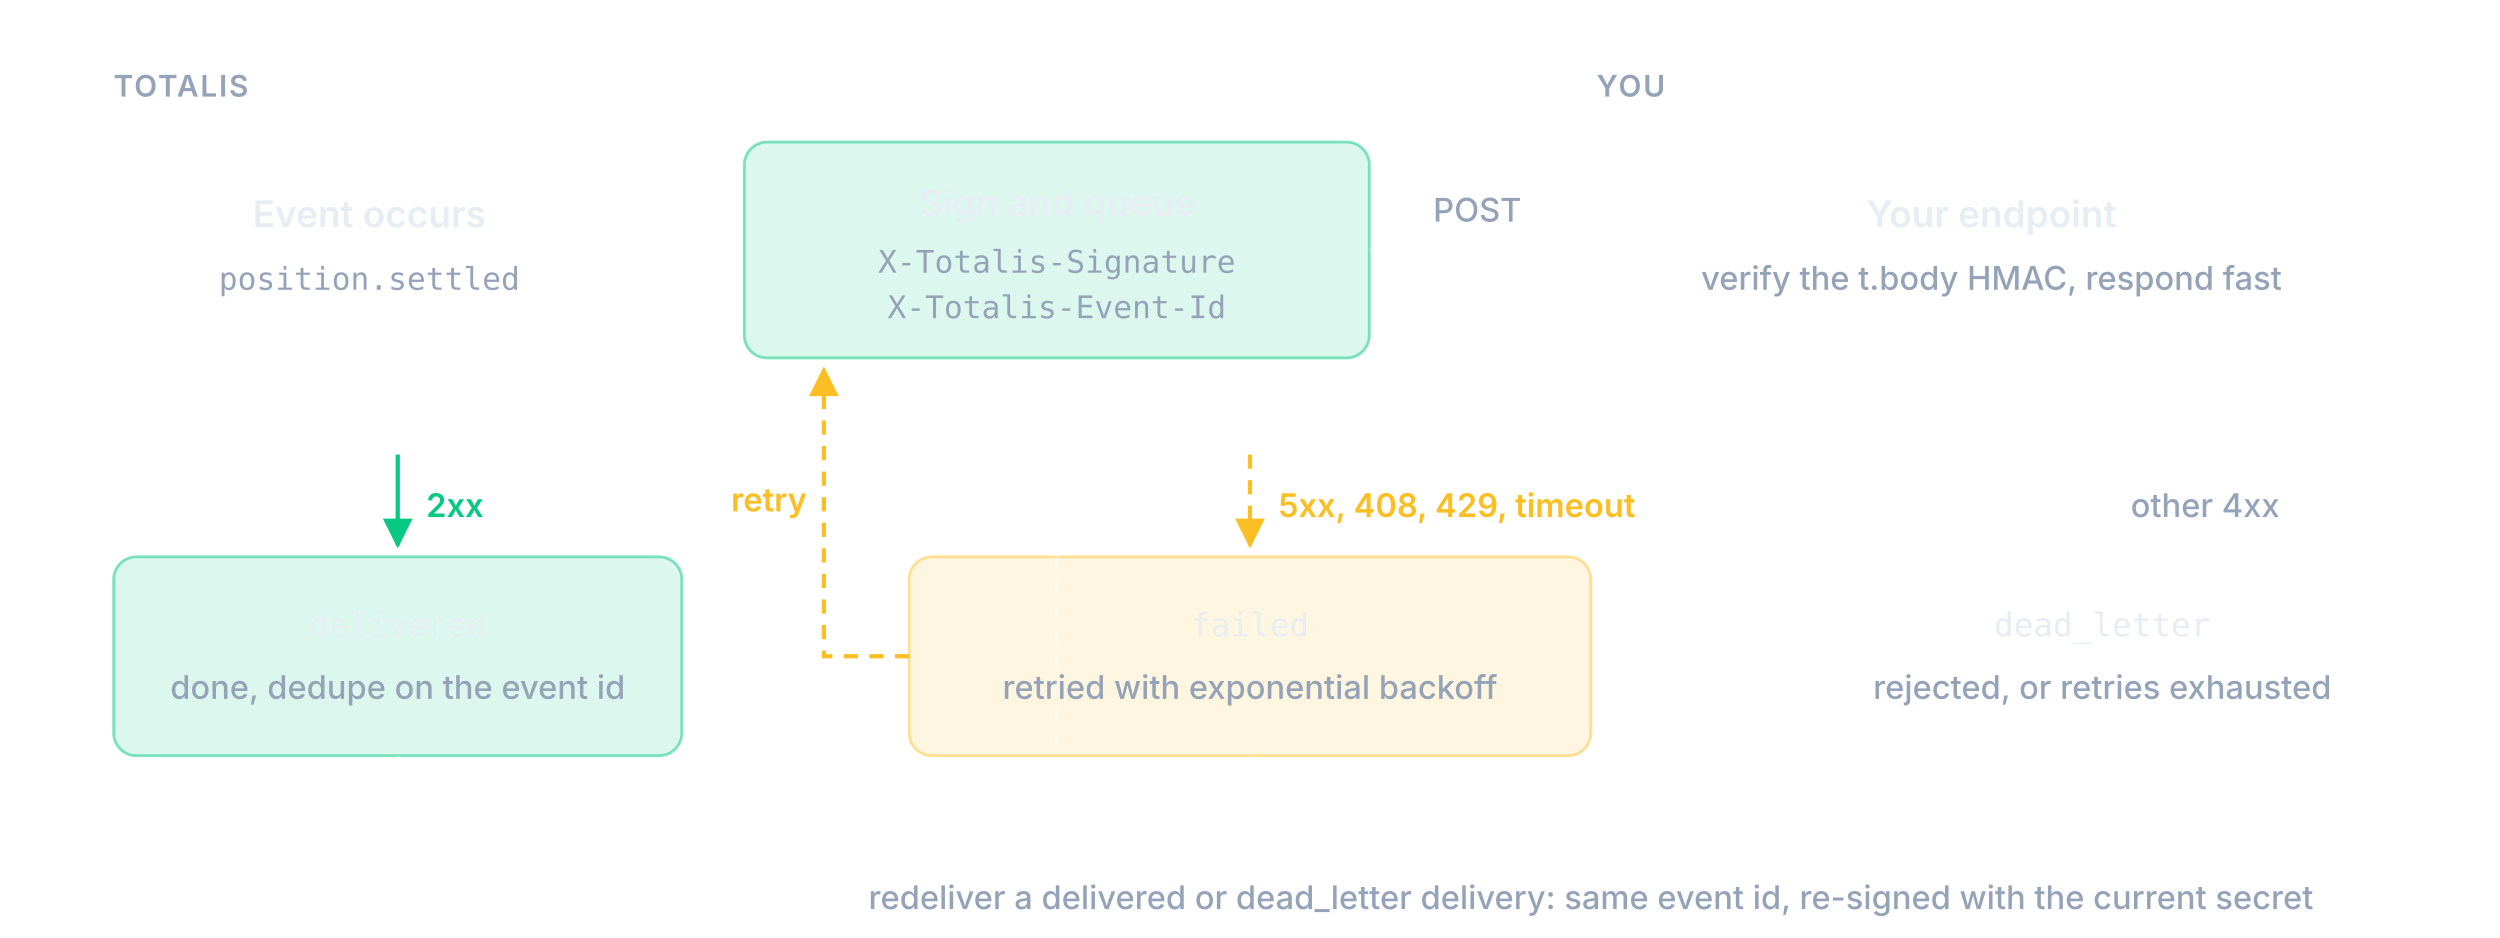
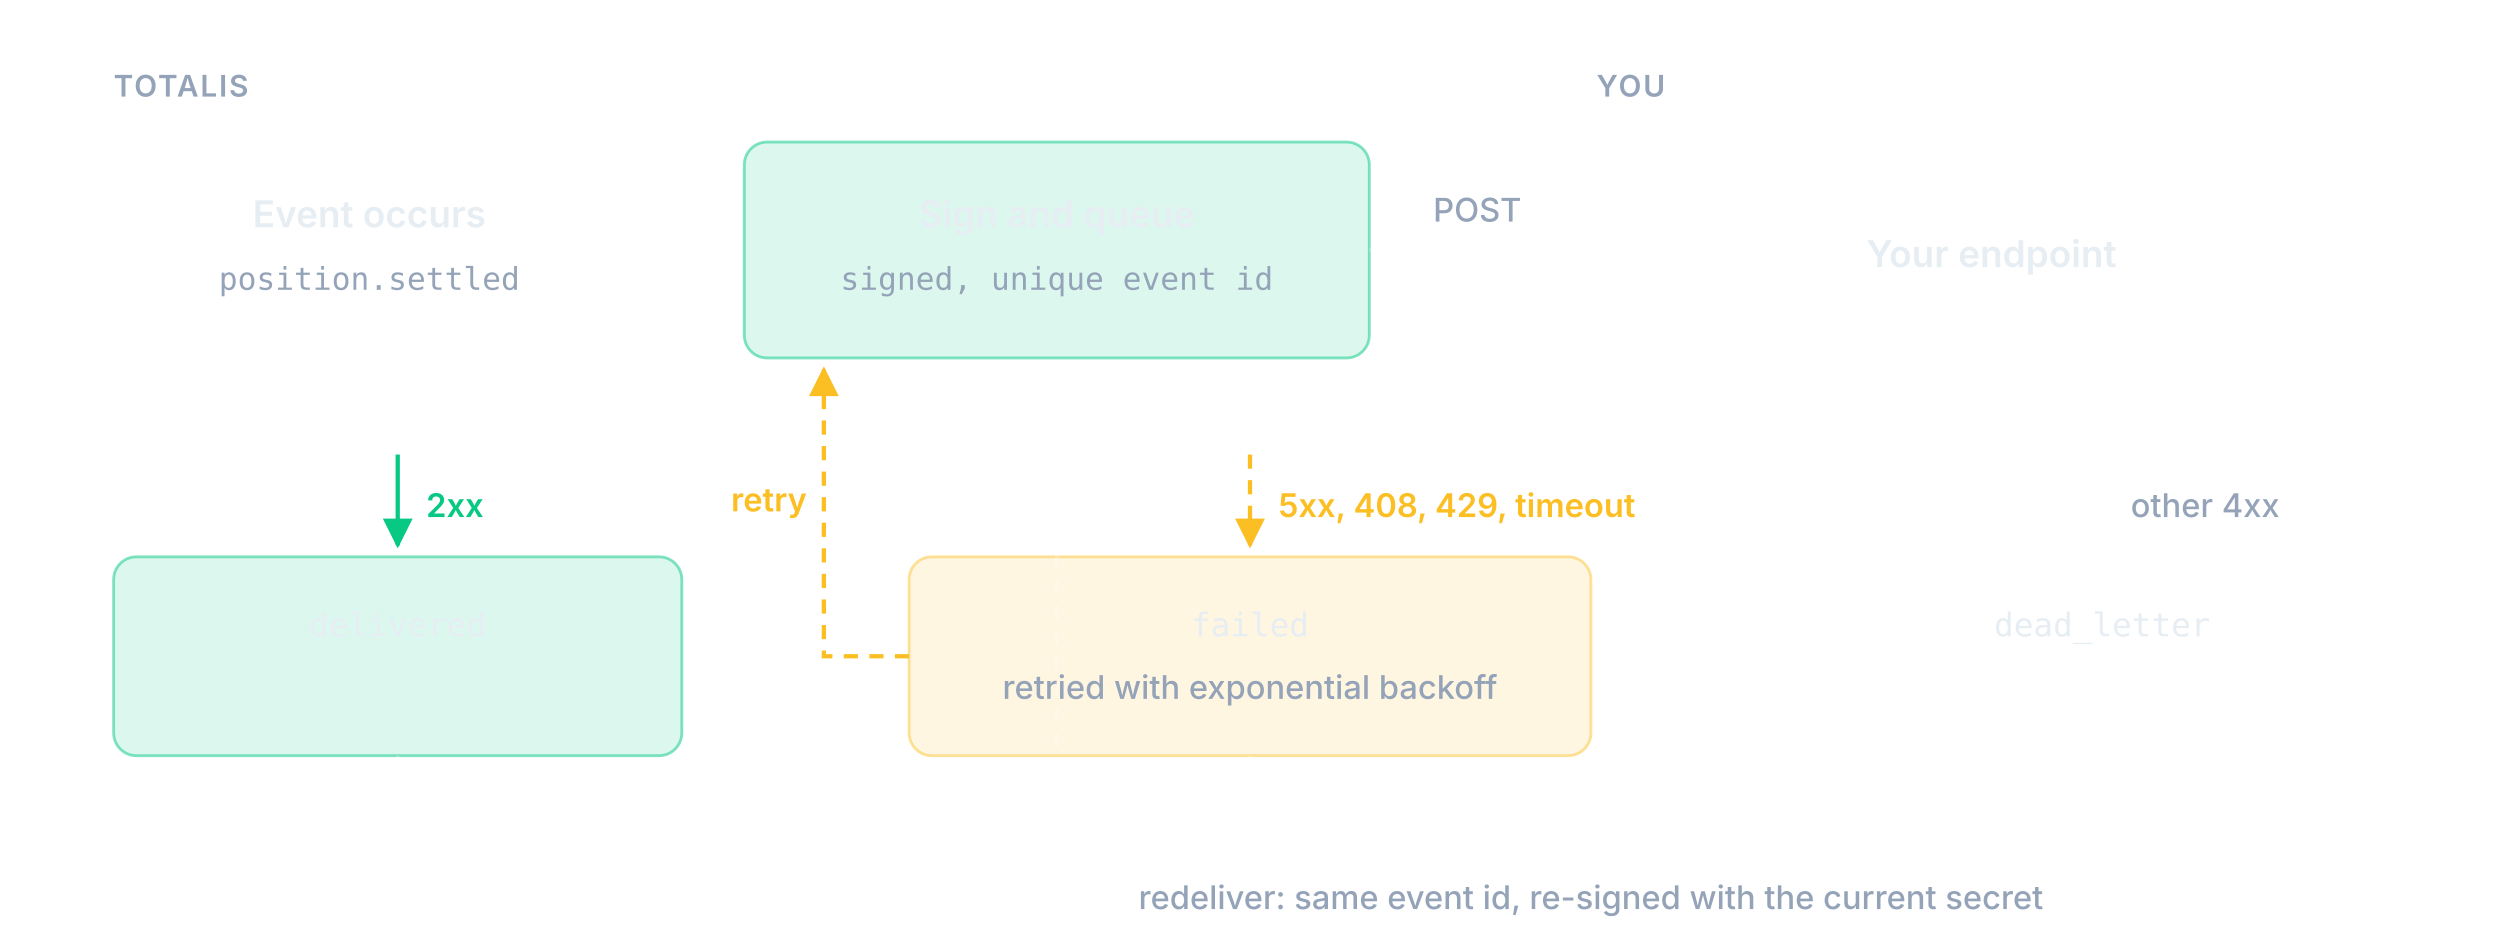
<svg xmlns="http://www.w3.org/2000/svg" viewBox="0 0 880 330" role="img" aria-labelledby="webhooks-title" width="880" height="330">
  <style>
    .dg-node { fill: rgba(255, 255, 255, 0.045); stroke: rgba(255, 255, 255, 0.24); stroke-width: 1; }
    .dg-node-accent { fill: rgba(7, 201, 131, 0.14); stroke: rgba(7, 201, 131, 0.5); stroke-width: 1; }
    .dg-node-warn { fill: rgba(251, 191, 36, 0.14); stroke: rgba(251, 191, 36, 0.45); stroke-width: 1; }
    .dg-group { fill: none; stroke: rgba(255, 255, 255, 0.13); stroke-width: 1; stroke-dasharray: 4 4; }
    .dg-line { stroke: rgba(255, 255, 255, 0.24); stroke-width: 1.25; fill: none; }
    .dg-line-accent { stroke: #07c983; stroke-width: 1.5; fill: none; }
    .dg-line-dashed { stroke: rgba(255, 255, 255, 0.24); stroke-width: 1.25; stroke-dasharray: 5 4; fill: none; }
    .dg-line-warn { stroke: #fbbf24; stroke-width: 1.5; stroke-dasharray: 5 4; fill: none; }
    .dg-t { fill: #e6edf3; font-size: 13px; font-weight: 600; }
    .dg-t-sm { fill: #e6edf3; font-size: 11.5px; font-weight: 500; }
    .dg-t-dim { fill: #94a3b8; font-size: 11.5px; font-weight: 500; }
    .dg-t-mono { fill: #e6edf3; font-family: ui-monospace, SFMono-Regular, "SF Mono", Menlo, monospace; font-size: 11.5px; font-weight: 500; }
    .dg-t-mono-dim { fill: #94a3b8; font-family: ui-monospace, SFMono-Regular, "SF Mono", Menlo, monospace; font-size: 11px; font-weight: 500; }
    .dg-t-accent { fill: #07c983; font-size: 11.5px; font-weight: 600; }
    .dg-t-warn { fill: #fbbf24; font-size: 11.5px; font-weight: 600; }
    .dg-t-label { fill: #94a3b8; font-size: 10.5px; font-weight: 600; letter-spacing: 0.06em; text-transform: uppercase; }
    .dg-arrow { fill: rgba(255, 255, 255, 0.24); }
    .dg-arrow-accent { fill: #07c983; }
    .dg-arrow-warn { fill: #fbbf24; }
    text { font-family: ui-sans-serif, system-ui, -apple-system, "Segoe UI", sans-serif; }
  </style>
  <defs>
    <marker id="wh-a" viewBox="0 0 10 10" refX="9" refY="5" markerWidth="7" markerHeight="7" orient="auto-start-reverse">
      <path d="M 0 0 L 10 5 L 0 10 z" class="dg-arrow" />
    </marker>
    <marker id="wh-g" viewBox="0 0 10 10" refX="9" refY="5" markerWidth="7" markerHeight="7" orient="auto-start-reverse">
      <path d="M 0 0 L 10 5 L 0 10 z" class="dg-arrow-accent" />
    </marker>
    <marker id="wh-w" viewBox="0 0 10 10" refX="9" refY="5" markerWidth="7" markerHeight="7" orient="auto-start-reverse">
      <path d="M 0 0 L 10 5 L 0 10 z" class="dg-arrow-warn" />
    </marker>
  </defs>
  <text x="40" y="34" class="dg-t-label">TOTALIS</text>
  <text x="562" y="34" class="dg-t-label">YOU</text>
  <rect x="40" y="50" width="180" height="76" rx="8" class="dg-node" />
  <text x="130" y="80" class="dg-t" text-anchor="middle">Event occurs</text>
  <text x="130" y="102" class="dg-t-mono-dim" text-anchor="middle">position.settled</text>
  <path d="M 220 88 L 258 88" class="dg-line" marker-end="url(#wh-a)" />
  <rect x="262" y="50" width="220" height="76" rx="8" class="dg-node-accent" />
-   <text x="372" y="76" class="dg-t" text-anchor="middle">Sign and queue</text>
-   <text x="372" y="96" class="dg-t-mono-dim" text-anchor="middle">X-Totalis-Signature</text>
-   <text x="372" y="112" class="dg-t-mono-dim" text-anchor="middle">X-Totalis-Event-Id</text>
+   <text x="372" y="80" class="dg-t" text-anchor="middle">Sign and queue</text>
+   <text x="372" y="102" class="dg-t-mono-dim" text-anchor="middle">signed, unique event id</text>
  <path d="M 482 88 L 558 88" class="dg-line" marker-end="url(#wh-a)" />
  <text x="520" y="78" class="dg-t-dim" text-anchor="middle">POST</text>
  <rect x="562" y="50" width="278" height="76" rx="8" class="dg-node" />
-   <text x="701" y="80" class="dg-t" text-anchor="middle">Your endpoint</text>
-   <text x="701" y="102" class="dg-t-dim" text-anchor="middle">verify the t.body HMAC, respond fast</text>
+   <text x="701" y="94" class="dg-t" text-anchor="middle">Your endpoint</text>
  <path d="M 701 126 L 701 160" class="dg-line" />
  <path d="M 140 160 L 740 160" class="dg-line" />
  <path d="M 140 160 L 140 192" class="dg-line-accent" marker-end="url(#wh-g)" />
  <path d="M 440 160 L 440 192" class="dg-line-warn" marker-end="url(#wh-w)" />
  <path d="M 740 160 L 740 192" class="dg-line" marker-end="url(#wh-a)" />
  <text x="150" y="182" class="dg-t-accent">2xx</text>
  <text x="450" y="182" class="dg-t-warn">5xx, 408, 429, timeout</text>
  <text x="750" y="182" class="dg-t-dim">other 4xx</text>
  <rect x="40" y="196" width="200" height="70" rx="8" class="dg-node-accent" />
  <text x="140" y="224" class="dg-t-mono" text-anchor="middle">delivered</text>
-   <text x="140" y="246" class="dg-t-dim" text-anchor="middle">done, dedupe on the event id</text>
  <rect x="320" y="196" width="240" height="70" rx="8" class="dg-node-warn" />
  <text x="440" y="224" class="dg-t-mono" text-anchor="middle">failed</text>
  <text x="440" y="246" class="dg-t-dim" text-anchor="middle">retried with exponential backoff</text>
  <rect x="640" y="196" width="200" height="70" rx="8" class="dg-node" />
  <text x="740" y="224" class="dg-t-mono" text-anchor="middle">dead_letter</text>
-   <text x="740" y="246" class="dg-t-dim" text-anchor="middle">rejected, or retries exhausted</text>
  <path d="M 320 231 L 290 231 L 290 130" class="dg-line-warn" marker-end="url(#wh-w)" />
  <text x="284" y="180" class="dg-t-warn" text-anchor="end">retry</text>
  <path d="M 440 266 L 440 298 L 372 298 L 372 130" class="dg-line-dashed" marker-end="url(#wh-a)" />
  <path d="M 740 266 L 740 298 L 440 298" class="dg-line-dashed" />
  <path d="M 140 266 L 140 298 L 372 298" class="dg-line-dashed" />
-   <text x="560" y="320" class="dg-t-dim" text-anchor="middle">redeliver a delivered or dead_letter delivery: same event id, re-signed with the current secret</text>
+   <text x="560" y="320" class="dg-t-dim" text-anchor="middle">redeliver: same event id, re-signed with the current secret</text>
</svg>
